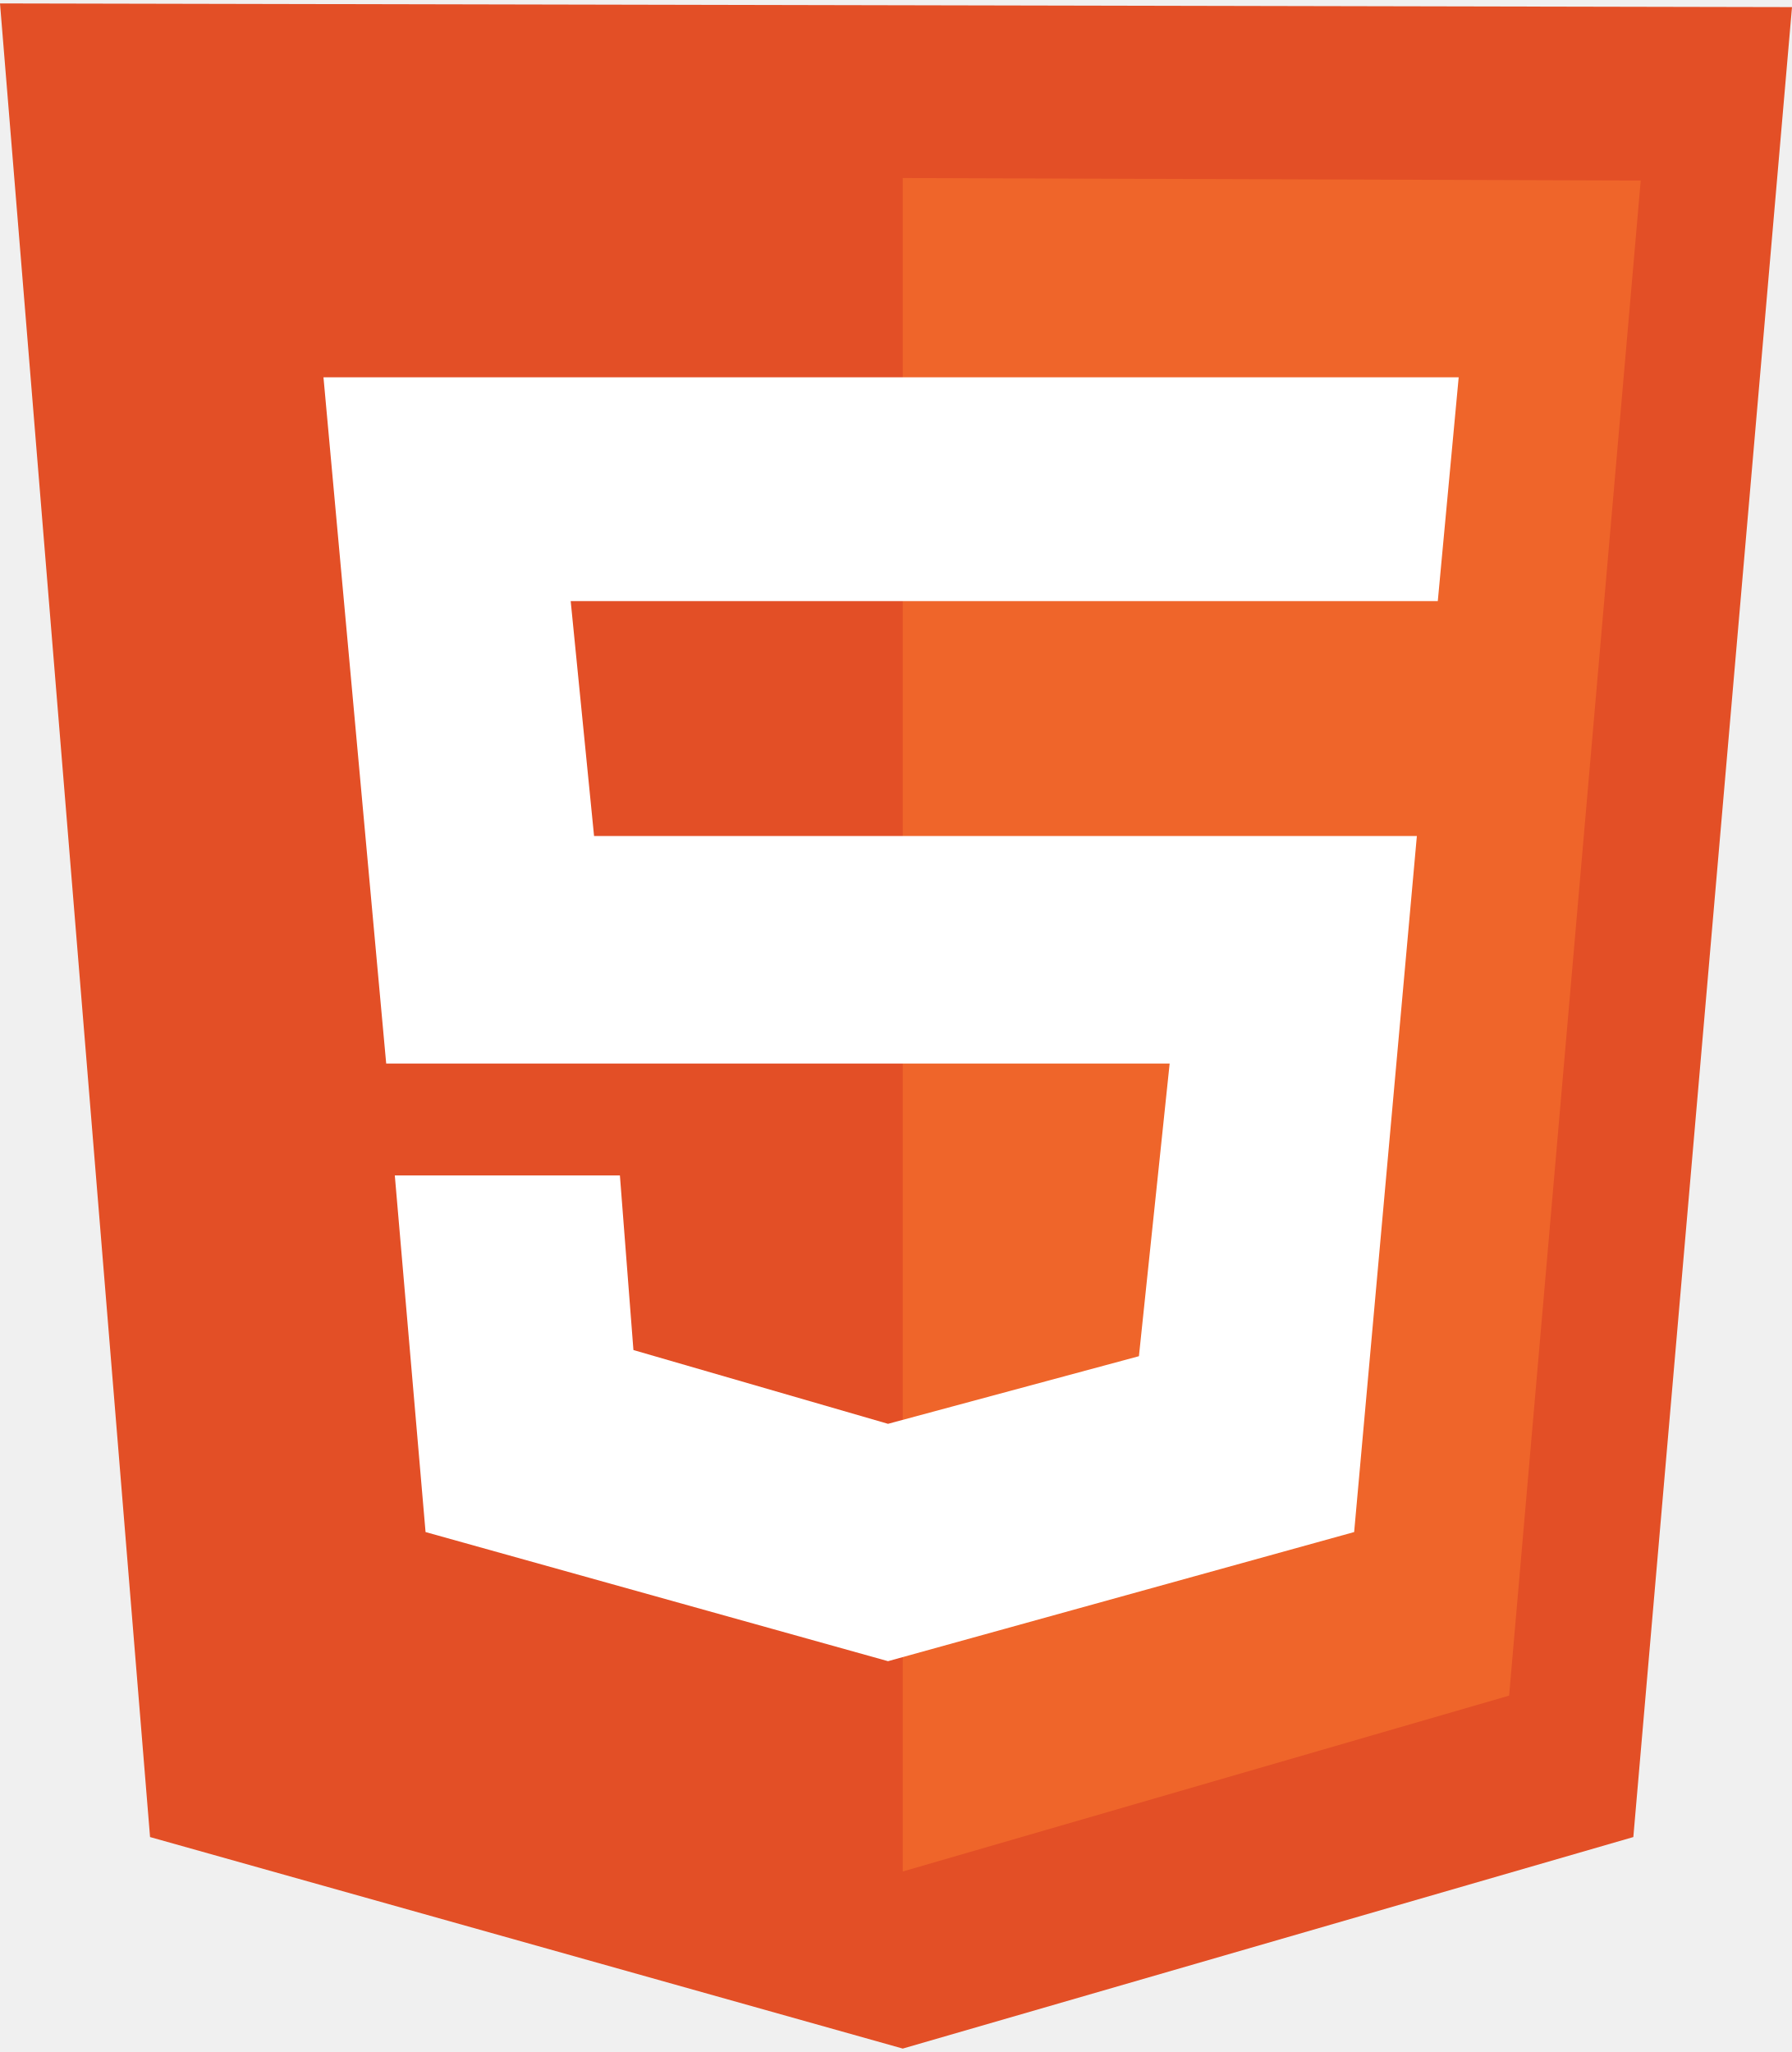
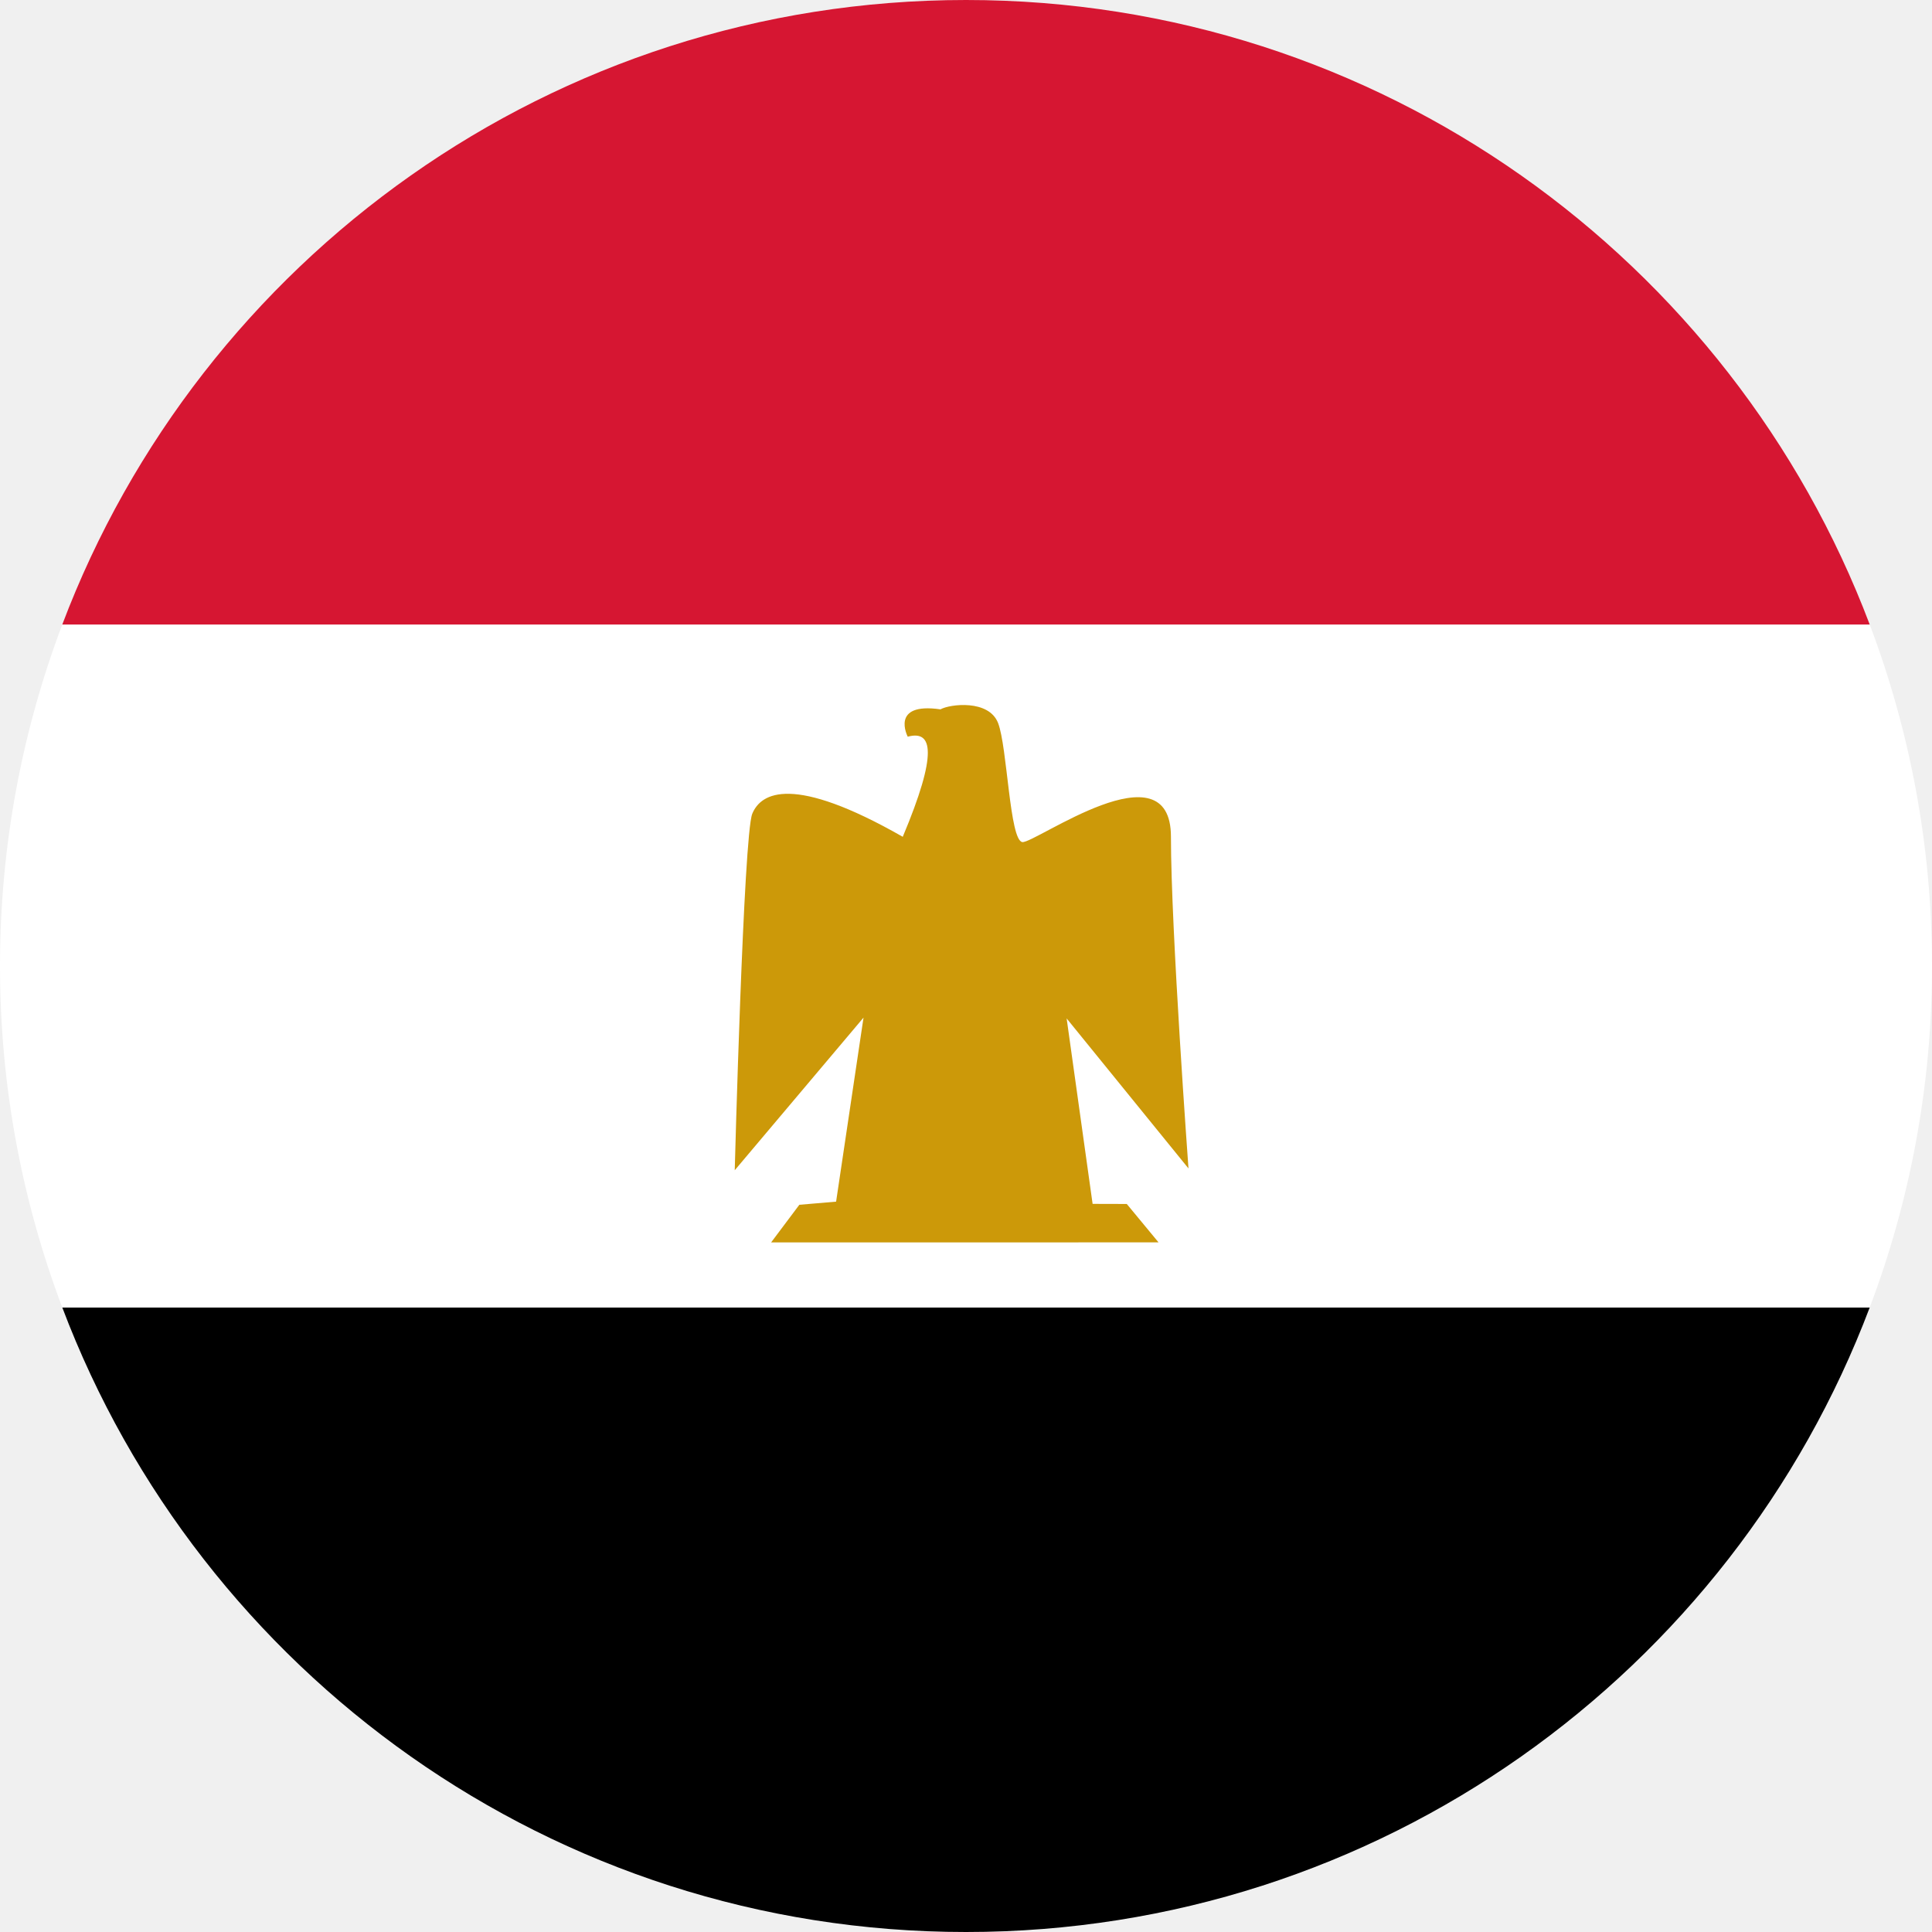
- <svg xmlns="http://www.w3.org/2000/svg" fill="none" height="2500" width="2183" viewBox="0 0 124 141.532">
-   <path d="M10.383 126.894L0 0l124 .255-10.979 126.639-50.553 14.638z" fill="#e34f26" />
-   <path d="M62.468 129.277V12.085l51.064.17-9.106 104.851z" fill="#ef652a" />
-   <path d="M99.49 41.362l1.446-15.49H22.383l4.34 47.49h54.213L78.81 93.617l-17.362 4.68-17.617-5.106-.936-12.085H27.319l2.128 24.681 32 8.936 32.255-8.936 4.34-48.17H41.107L39.49 41.362z" fill="#fff" />
+ <svg xmlns="http://www.w3.org/2000/svg" version="1.1" x="0px" y="0px" viewBox="0 0 64 64" style="enable-background:new 0 0 64 64;" xml:space="preserve">
+   <g id="_x31_5">
+     <g>
+       <path d="M32,64c13.69,0,25.367-8.6,29.937-20.689H2.063C6.633,55.4,18.31,64,32,64z" />
+       <path style="fill:#FFFFFF;" d="M0,32c0,3.983,0.733,7.793,2.063,11.311h59.874C63.267,39.793,64,35.983,64,32    s-0.733-7.793-2.063-11.311H2.063C0.733,24.207,0,28.017,0,32z" />
+       <path style="fill:#D61632;" d="M32,0C18.31,0,6.633,8.6,2.063,20.689h59.874C57.367,8.6,45.69,0,32,0z" />
+     </g>
+     <path style="fill:#CC9909;" d="M24.339,38.766c0,0,0.291-11.109,0.581-11.81c0.291-0.704,1.352-1.31,4.985,0.764   c1.166-2.776,0.993-3.541,0.165-3.316c0,0-0.601-1.151,1.084-0.906c0.31-0.174,1.602-0.337,1.909,0.454s0.381,3.898,0.805,3.943   c0.424,0.045,4.921-3.246,4.921-0.175s0.581,10.986,0.581,10.986l-4.036-4.969l0.86,6.143l1.132,0.003l1.052,1.272l-12.834,0.002   l0.935-1.247l1.218-0.104l0.908-6.096L24.339,38.766z" />
+   </g>
+   <g id="Layer_1">
+ </g>
</svg>
